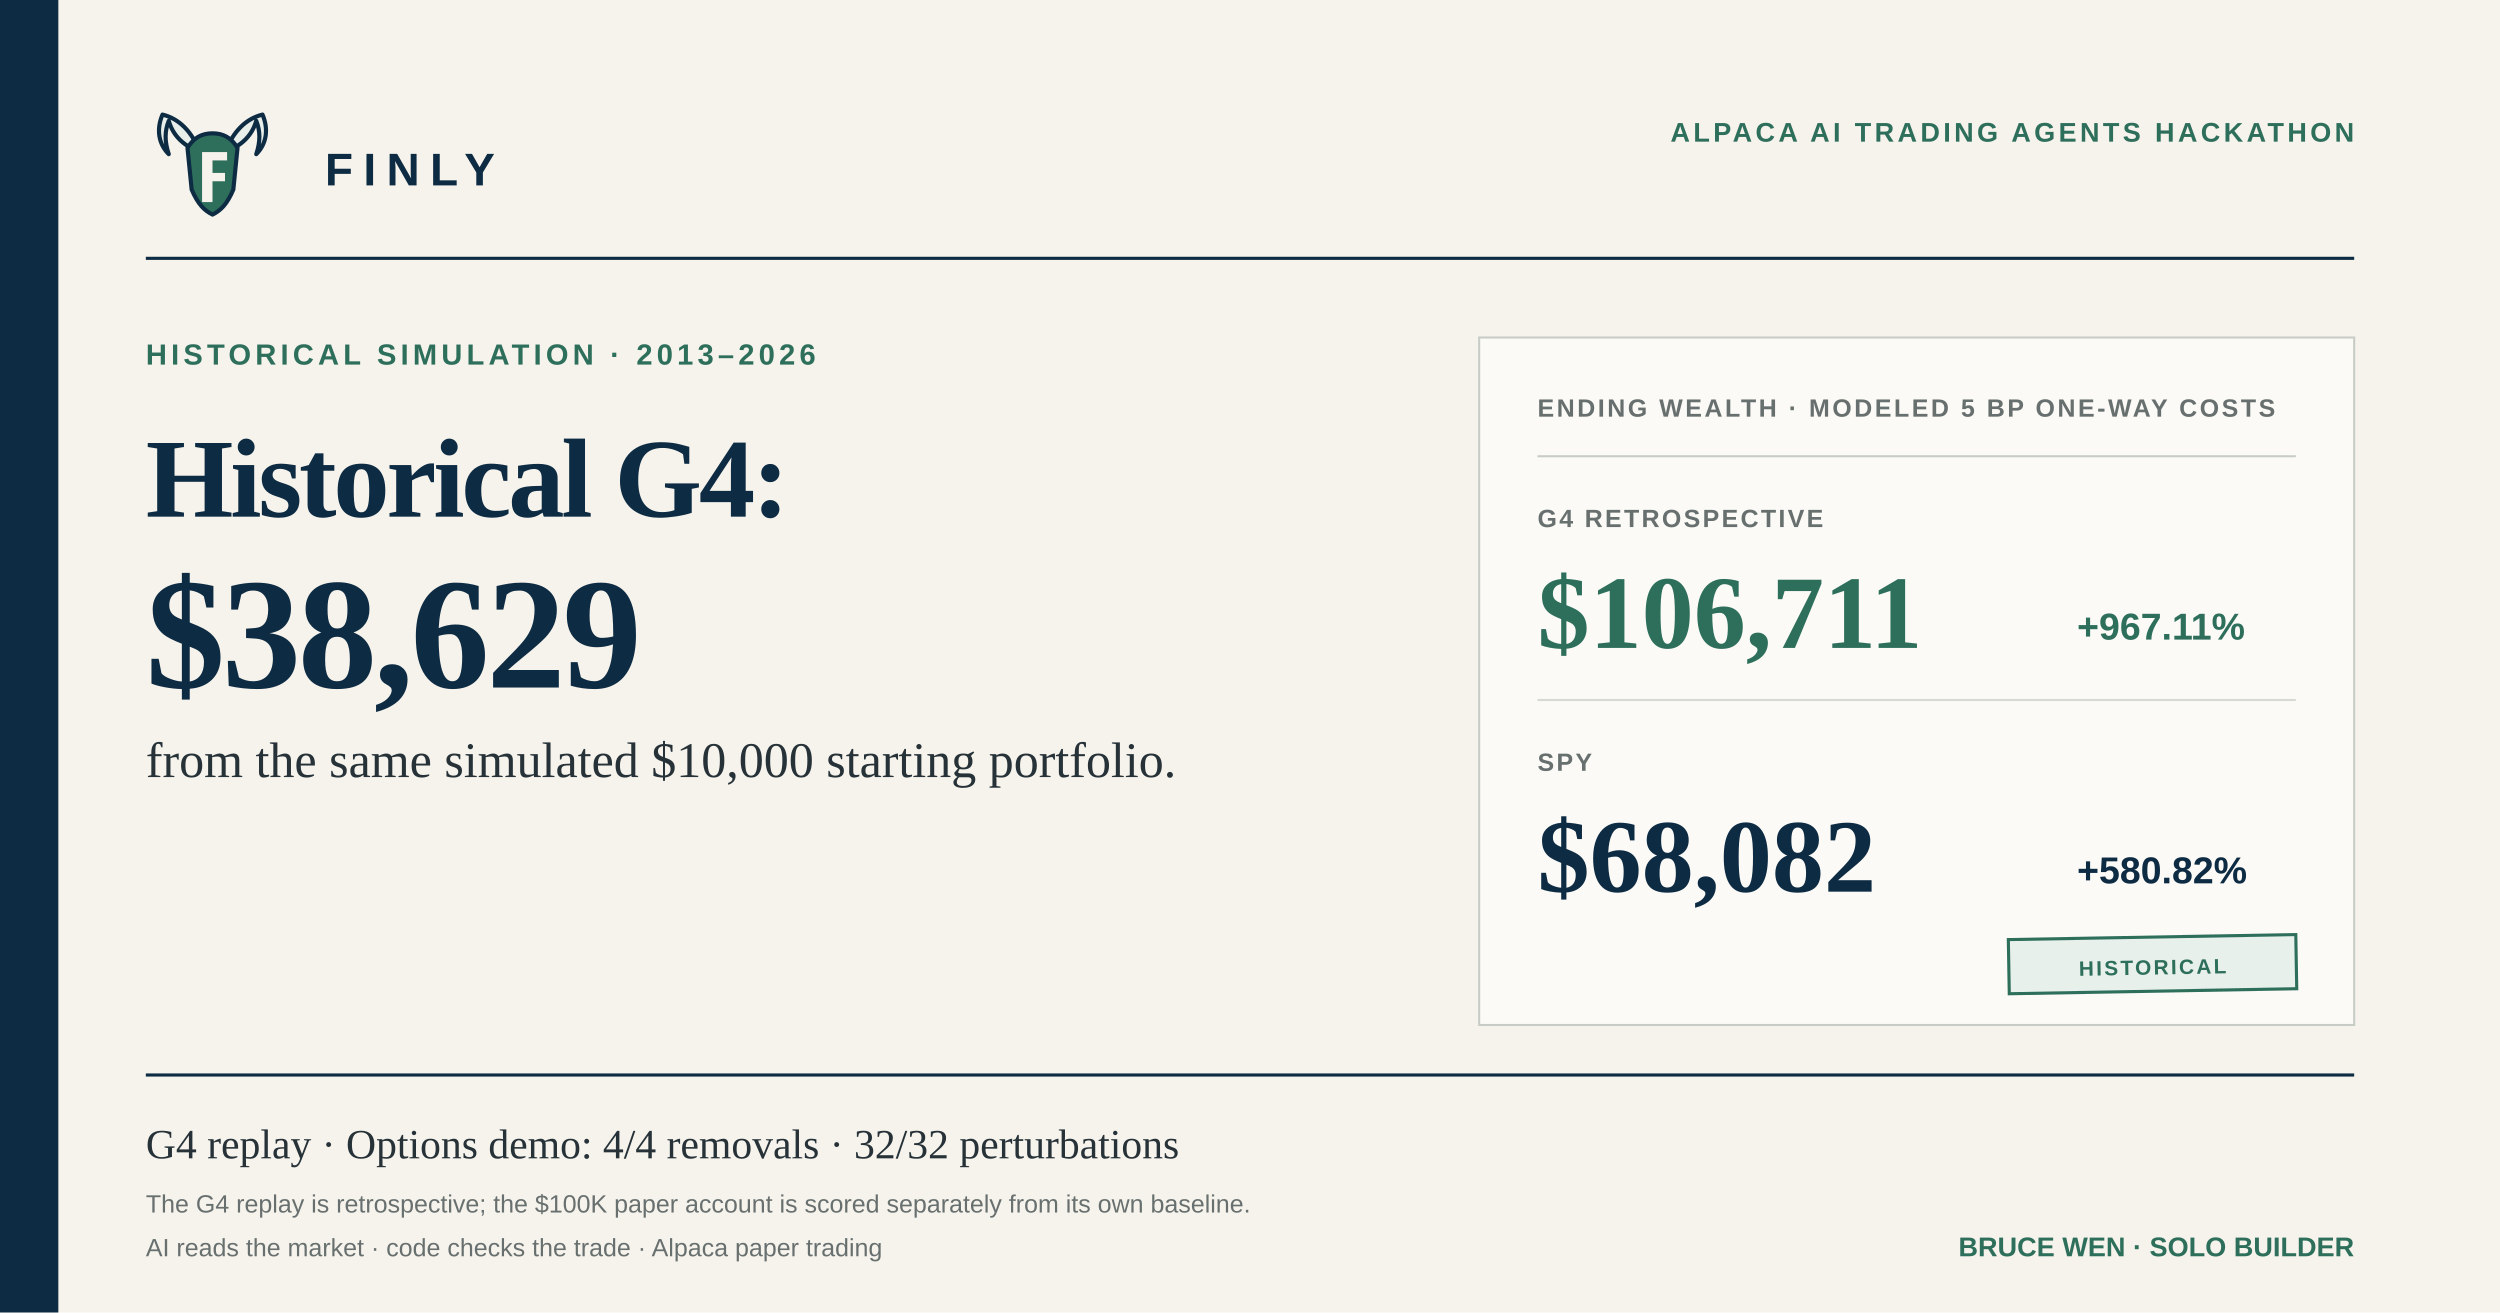
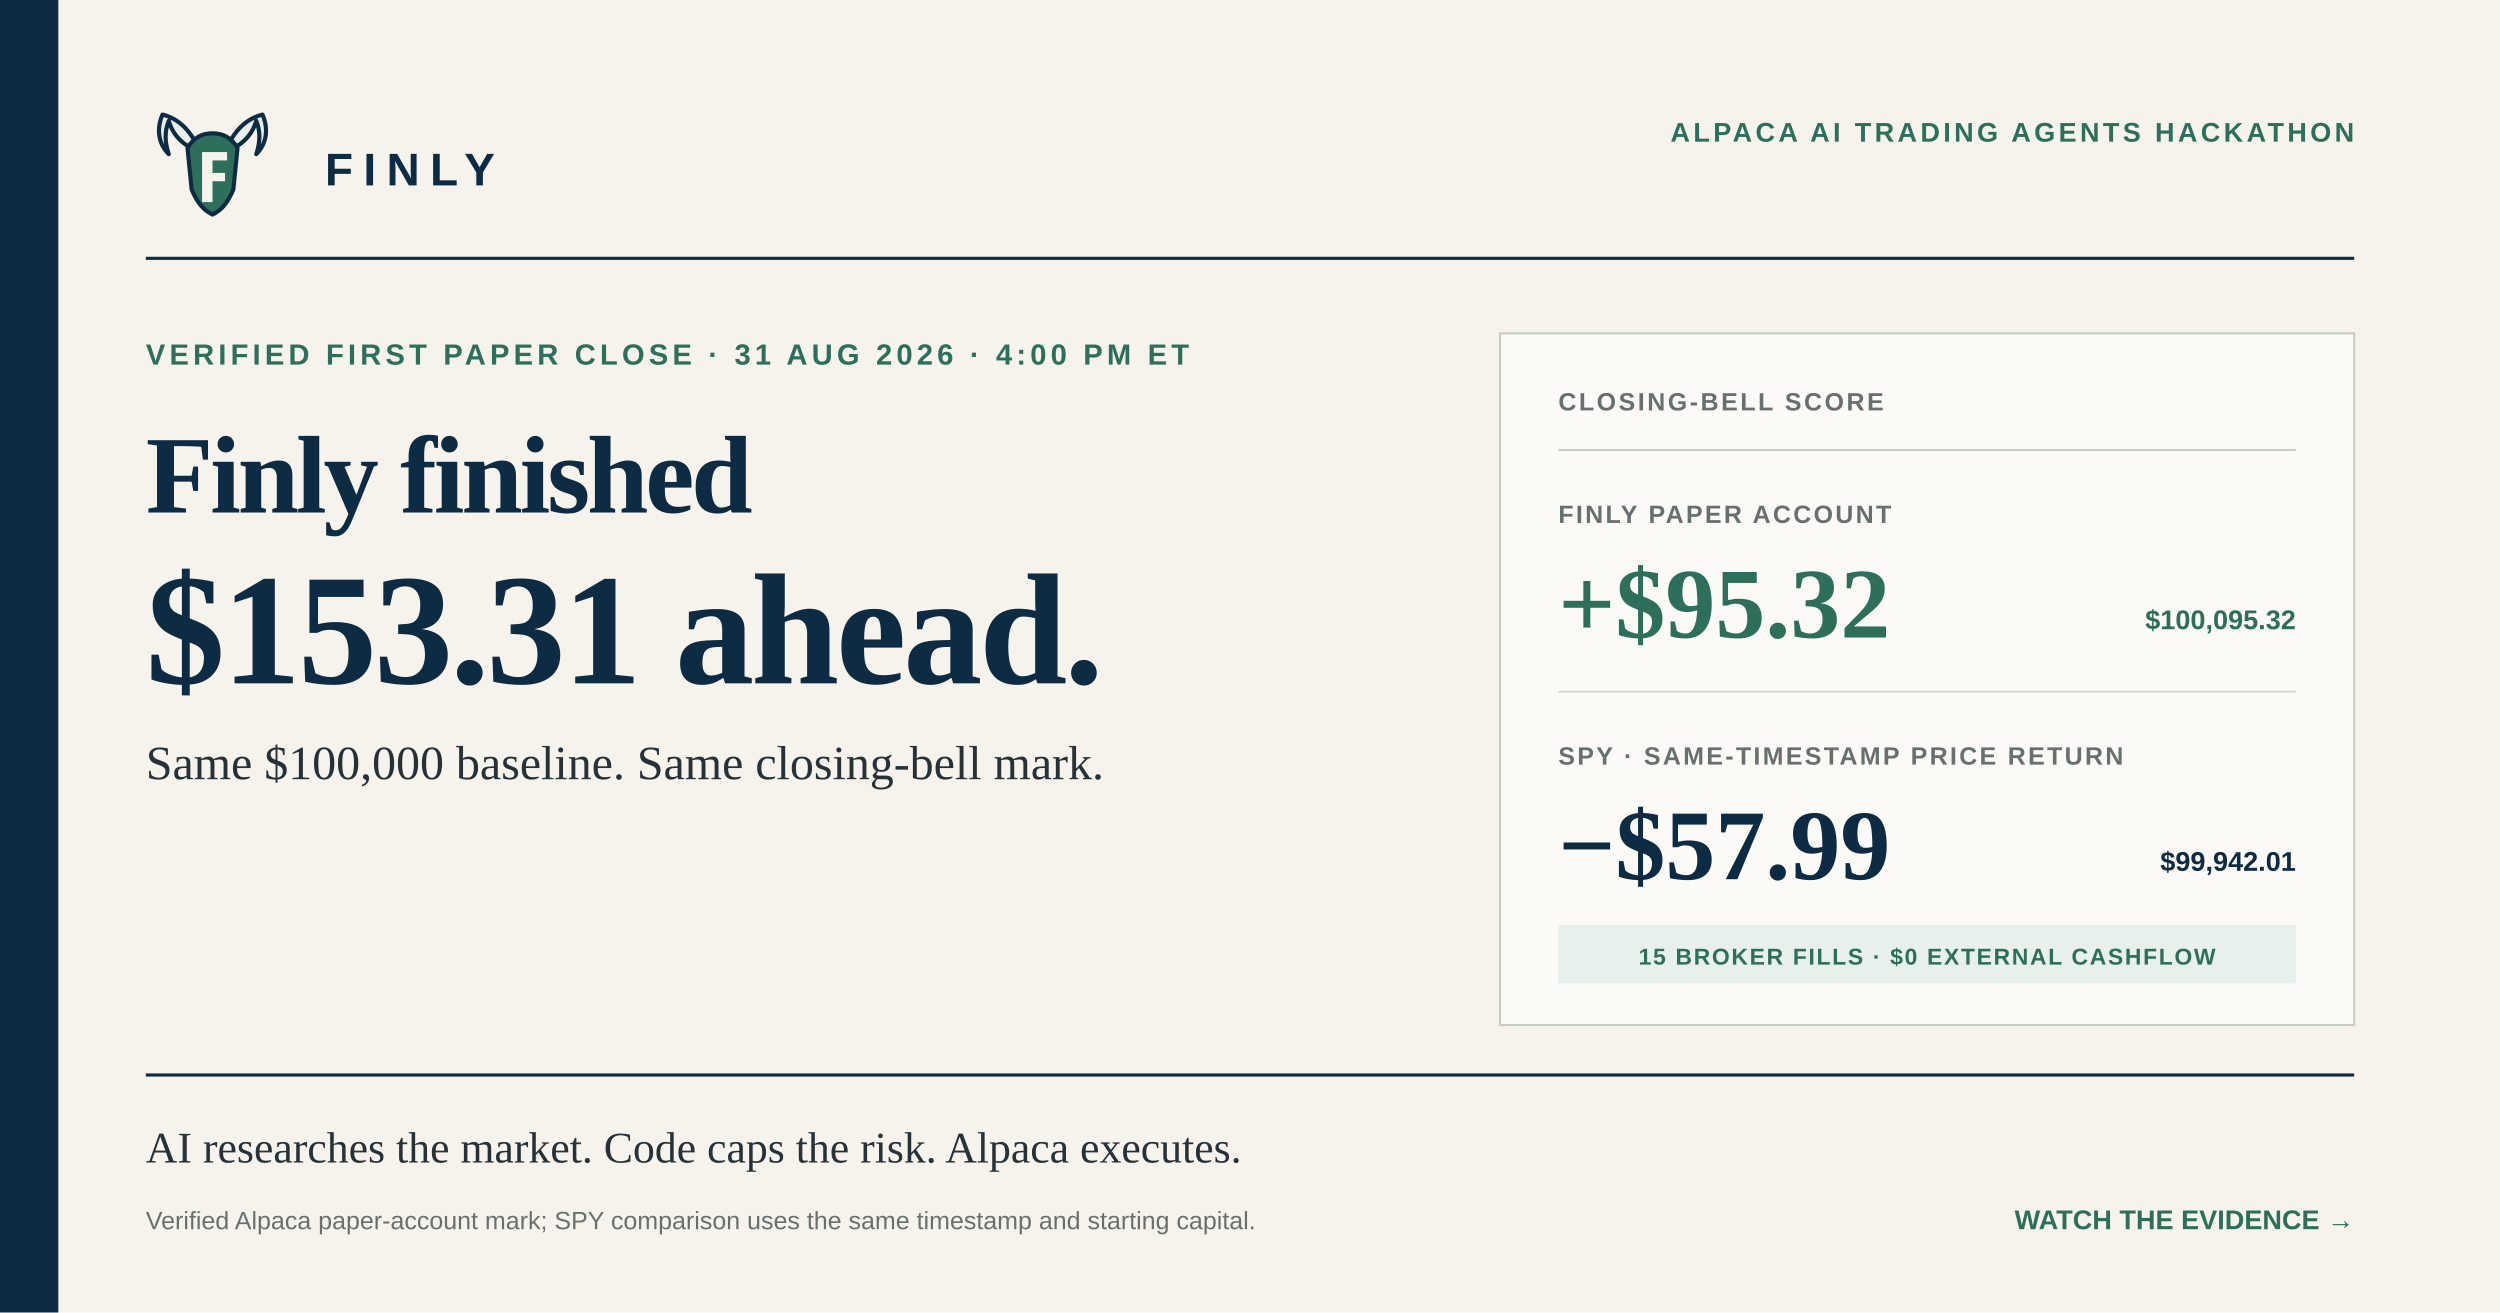
<svg xmlns="http://www.w3.org/2000/svg" width="1200" height="630" viewBox="0 0 1200 630" role="img" aria-labelledby="title desc">
  <rect width="1200" height="630" fill="#f6f3ec" />
  <rect x="0" y="0" width="28" height="630" fill="#0d2b43" />
  <g transform="translate(70 46)">
    <path d="M8 9c8 2 14 8 18 18-8-3-13-8-15-15-2 5-2 10 0 16-5-5-6-12-3-19Z" fill="#e8efea" stroke="#0d2b43" stroke-width="2" stroke-linejoin="round" />
    <path d="M56 9c-8 2-14 8-18 18 8-3 13-8 15-15 2 5 2 10 0 16 5-5 6-12 3-19Z" fill="#e8efea" stroke="#0d2b43" stroke-width="2" stroke-linejoin="round" />
    <path d="M20 25c3-5 7-7 12-7s9 2 12 7l-2 20c-3 7-6 10-10 12-4-2-7-5-10-12l-2-20Z" fill="#2e6f5c" stroke="#0d2b43" stroke-width="2" stroke-linejoin="round" />
    <path d="M27 27h12v4h-7v6h6v4h-6v10h-5V27Z" fill="#f6f3ec" />
    <text x="86" y="43" fill="#0d2b43" font-family="Arial, Helvetica, sans-serif" font-size="22" font-weight="700" letter-spacing="5">FINLY</text>
  </g>
  <text x="1130" y="68" fill="#2e6f5c" font-family="Arial, Helvetica, sans-serif" font-size="13" font-weight="700" letter-spacing="1.6" text-anchor="end">ALPACA AI TRADING AGENTS HACKATHON</text>
  <line x1="70" y1="124" x2="1130" y2="124" stroke="#0d2b43" stroke-width="1.5" />
-   <text x="70" y="175" fill="#2e6f5c" font-family="Arial, Helvetica, sans-serif" font-size="14" font-weight="700" letter-spacing="2">HISTORICAL SIMULATION · 2013–2026</text>
+   <text x="70" y="175" fill="#2e6f5c" font-family="Arial, Helvetica, sans-serif" font-size="14" font-weight="700" letter-spacing="2">VERIFIED FIRST PAPER CLOSE · 31 AUG 2026 · 4:00 PM ET</text>
  <g fill="#0d2b43" font-family="Georgia, Times New Roman, serif" font-weight="700" letter-spacing="-1.5">
-     <text x="70" y="248" font-size="54">Historical G4:</text>
-     <text x="70" y="330" font-size="76">$38,629</text>
+     <text x="70" y="246" font-size="53">Finly finished</text>
+     <text x="70" y="328" font-size="76">$153.31 ahead.</text>
  </g>
-   <text x="70" y="373" fill="#263238" font-family="Georgia, Times New Roman, serif" font-size="24">from the same simulated $10,000 starting portfolio.</text>
-   <g transform="translate(710 162)" font-family="Arial, Helvetica, sans-serif">
-     <rect width="420" height="330" fill="#fbfaf6" stroke="#c8ccc7" stroke-width="1" />
-     <text x="28" y="38" fill="#68706f" font-size="12" font-weight="700" letter-spacing="1.2">ENDING WEALTH · MODELED 5 BP ONE-WAY COSTS</text>
-     <line x1="28" y1="57" x2="392" y2="57" stroke="#c8ccc7" stroke-width="1" />
-     <text x="28" y="91" fill="#68706f" font-size="12" font-weight="700" letter-spacing="1.1">G4 RETROSPECTIVE</text>
-     <text x="28" y="149" fill="#2e6f5c" font-family="Georgia, Times New Roman, serif" font-size="50" font-weight="700">$106,711</text>
-     <text x="287" y="145" fill="#2e6f5c" font-size="18" font-weight="700">+967.11%</text>
-     <line x1="28" y1="174" x2="392" y2="174" stroke="#d7d9d5" stroke-width="1" />
-     <text x="28" y="208" fill="#68706f" font-size="12" font-weight="700" letter-spacing="1.1">SPY</text>
-     <text x="28" y="266" fill="#0d2b43" font-family="Georgia, Times New Roman, serif" font-size="50" font-weight="700">$68,082</text>
-     <text x="287" y="262" fill="#0d2b43" font-size="18" font-weight="700">+580.82%</text>
-     <g transform="translate(254 289) rotate(-1)">
-       <rect width="138" height="26" fill="#e7f0eb" stroke="#2e6f5c" stroke-width="1.5" />
-       <text x="69" y="18" fill="#2e6f5c" font-size="10" font-weight="700" letter-spacing="1.1" text-anchor="middle">HISTORICAL</text>
+   <text x="70" y="374" fill="#263238" font-family="Georgia, Times New Roman, serif" font-size="23">Same $100,000 baseline. Same closing-bell mark.</text>
+   <g transform="translate(720 160)" font-family="Arial, Helvetica, sans-serif">
+     <rect width="410" height="332" fill="#fbfaf6" stroke="#c8ccc7" stroke-width="1" />
+     <text x="28" y="37" fill="#68706f" font-size="12" font-weight="700" letter-spacing="1.2">CLOSING-BELL SCORE</text>
+     <line x1="28" y1="56" x2="382" y2="56" stroke="#c8ccc7" stroke-width="1" />
+     <text x="28" y="91" fill="#68706f" font-size="12" font-weight="700" letter-spacing="1.1">FINLY PAPER ACCOUNT</text>
+     <text x="28" y="146" fill="#2e6f5c" font-family="Georgia, Times New Roman, serif" font-size="48" font-weight="700">+$95.32</text>
+     <text x="382" y="142" fill="#2e6f5c" font-size="13" font-weight="700" text-anchor="end">$100,095.32</text>
+     <line x1="28" y1="172" x2="382" y2="172" stroke="#d7d9d5" stroke-width="1" />
+     <text x="28" y="207" fill="#68706f" font-size="12" font-weight="700" letter-spacing="1.1">SPY · SAME-TIMESTAMP PRICE RETURN</text>
+     <text x="28" y="262" fill="#0d2b43" font-family="Georgia, Times New Roman, serif" font-size="48" font-weight="700">−$57.99</text>
+     <text x="382" y="258" fill="#0d2b43" font-size="13" font-weight="700" text-anchor="end">$99,942.01</text>
+     <g transform="translate(28 284)">
+       <rect width="354" height="28" fill="#e7f0eb" />
+       <text x="177" y="19" fill="#2e6f5c" font-size="11" font-weight="700" letter-spacing="0.8" text-anchor="middle">15 BROKER FILLS · $0 EXTERNAL CASHFLOW</text>
    </g>
  </g>
  <line x1="70" y1="516" x2="1130" y2="516" stroke="#0d2b43" stroke-width="1.5" />
-   <text x="70" y="556" fill="#263238" font-family="Georgia, Times New Roman, serif" font-size="20">G4 replay · Options demo: 4/4 removals · 32/32 perturbations</text>
-   <text x="70" y="582" fill="#68706f" font-family="Arial, Helvetica, sans-serif" font-size="12">The G4 replay is retrospective; the $100K paper account is scored separately from its own baseline.</text>
-   <text x="70" y="603" fill="#68706f" font-family="Arial, Helvetica, sans-serif" font-size="12">AI reads the market · code checks the trade · Alpaca paper trading</text>
-   <text x="1130" y="603" fill="#2e6f5c" font-family="Arial, Helvetica, sans-serif" font-size="13" font-weight="700" text-anchor="end">BRUCE WEN · SOLO BUILDER</text>
+   <text x="70" y="558" fill="#263238" font-family="Georgia, Times New Roman, serif" font-size="21">AI researches the market. Code caps the risk. Alpaca executes.</text>
+   <text x="70" y="590" fill="#68706f" font-family="Arial, Helvetica, sans-serif" font-size="12">Verified Alpaca paper-account mark; SPY comparison uses the same timestamp and starting capital.</text>
+   <text x="1130" y="590" fill="#2e6f5c" font-family="Arial, Helvetica, sans-serif" font-size="13" font-weight="700" text-anchor="end">WATCH THE EVIDENCE →</text>
</svg>
